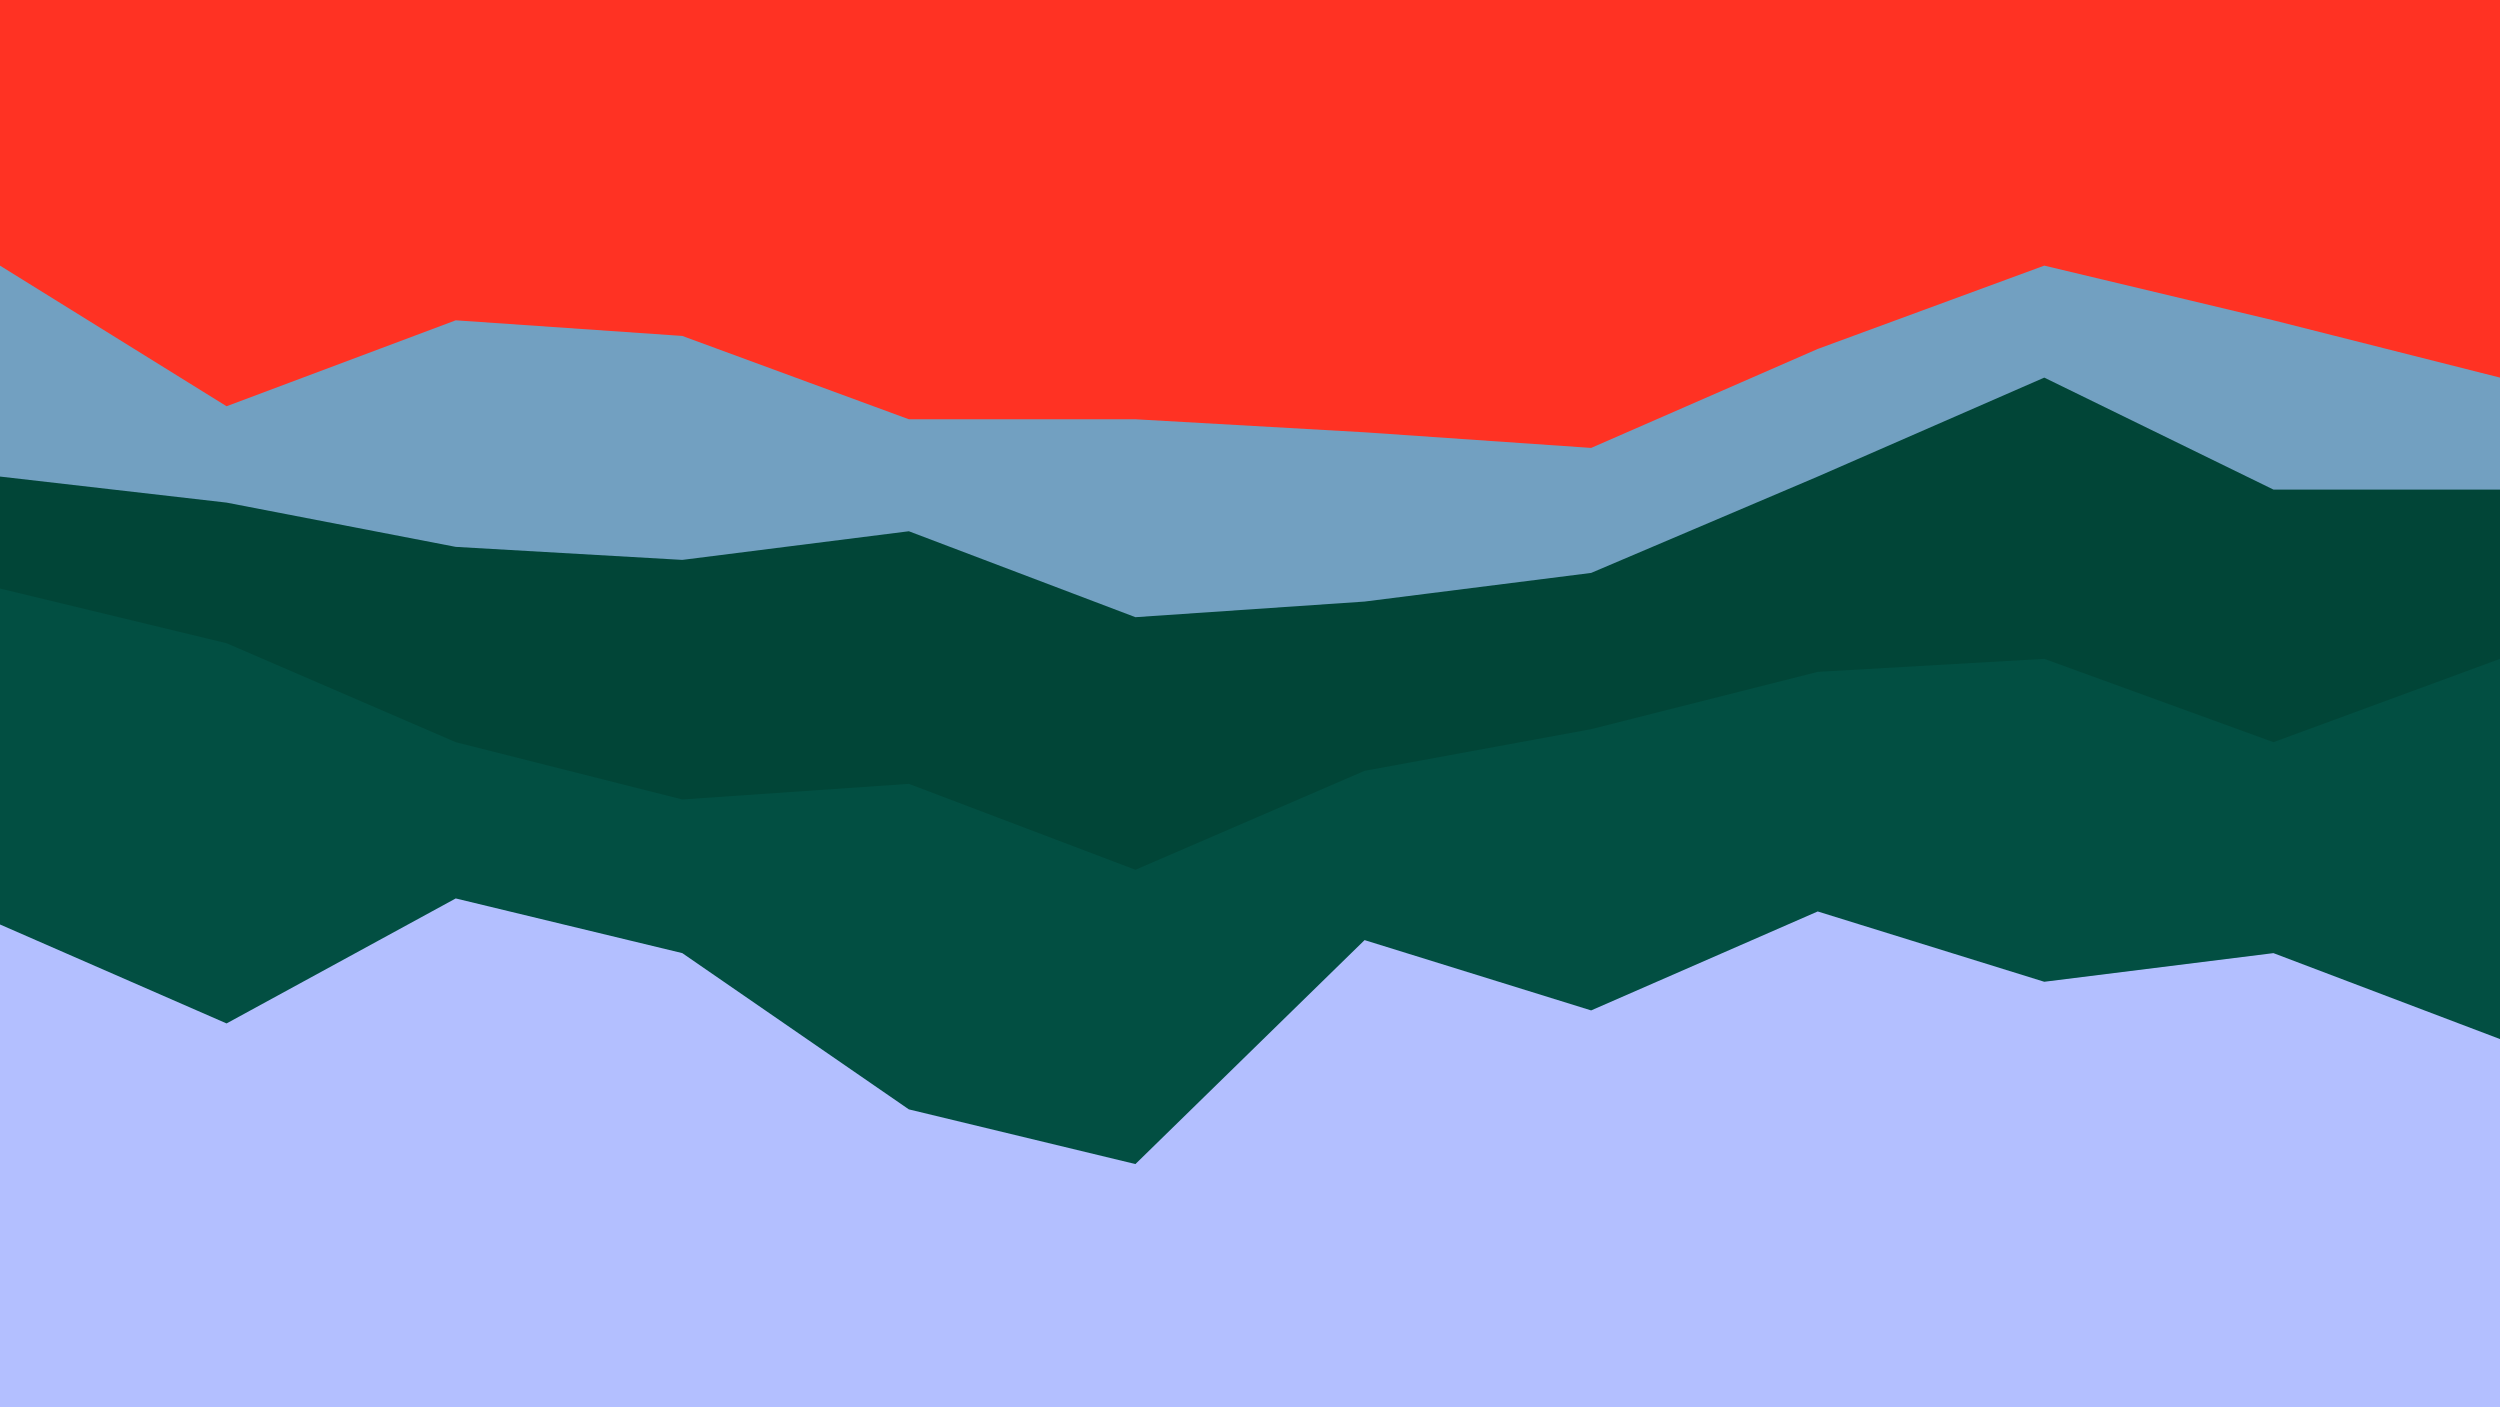
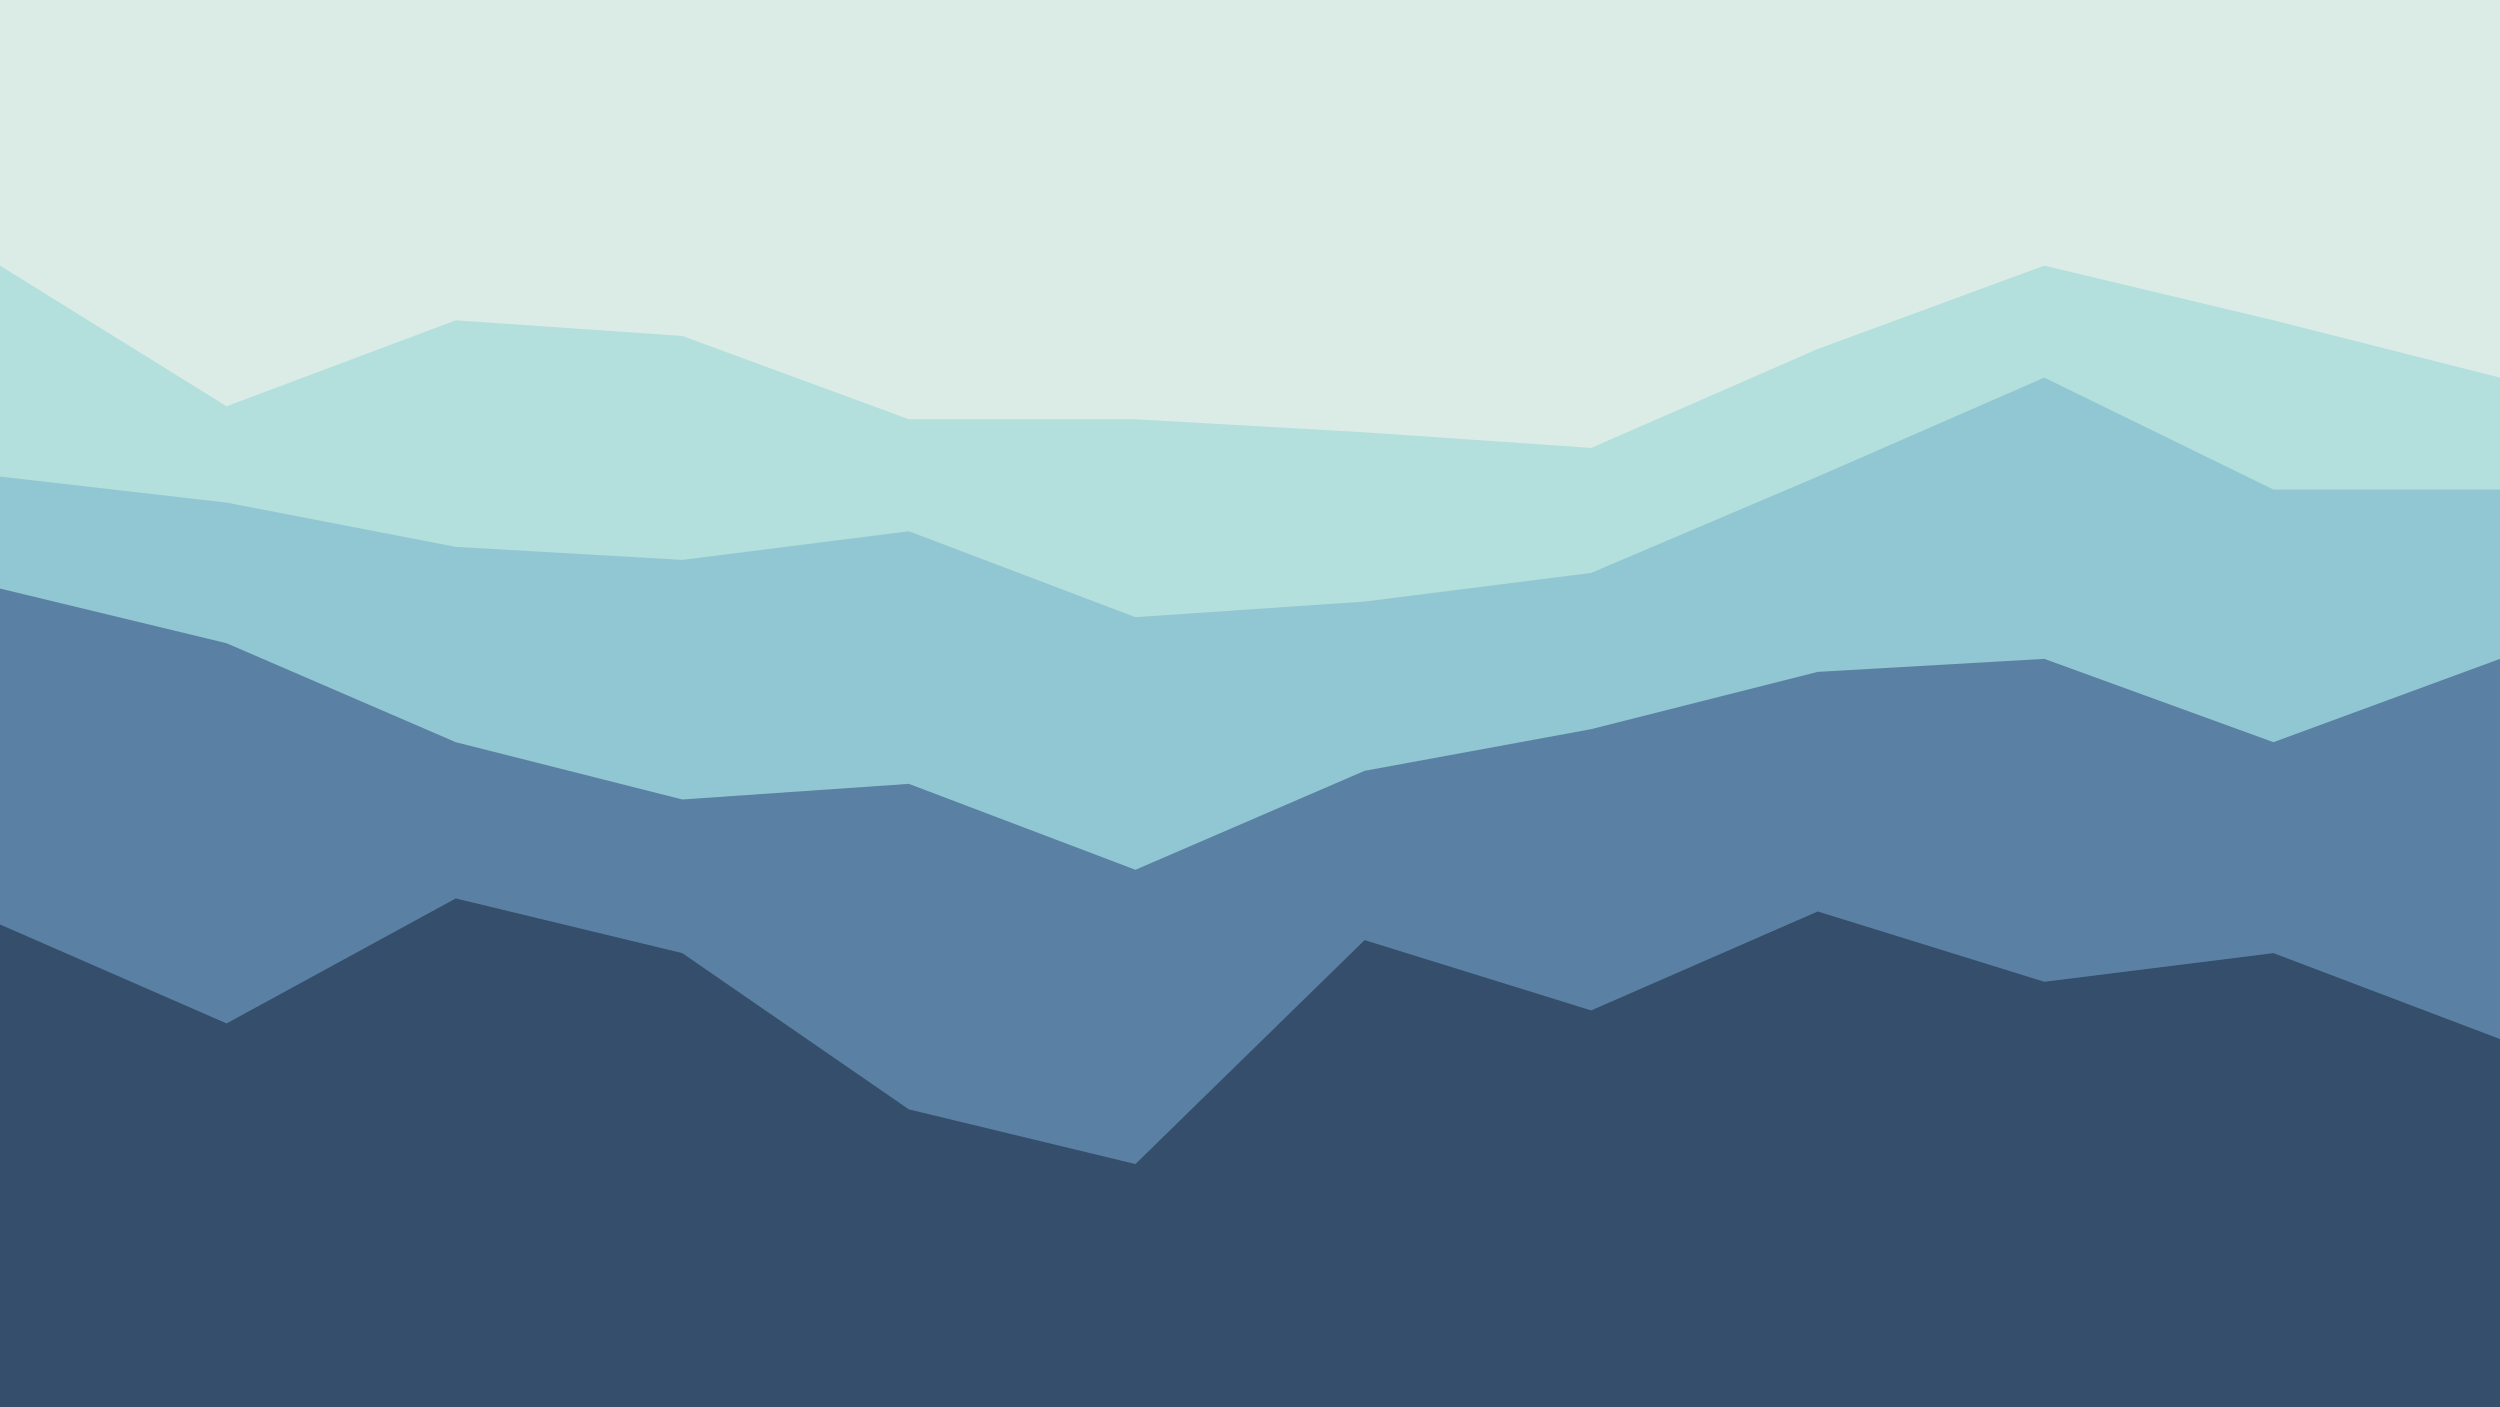
<svg xmlns="http://www.w3.org/2000/svg" id="visual" viewBox="0 0 960 540" width="960" height="540" version="1.1">
-   <path d="M0 104L87 158L175 125L262 131L349 163L436 163L524 168L611 174L698 136L785 104L873 125L960 147L960 0L873 0L785 0L698 0L611 0L524 0L436 0L349 0L262 0L175 0L87 0L0 0Z" fill="#ff3223" />
-   <path d="M0 185L87 195L175 212L262 217L349 206L436 239L524 233L611 222L698 185L785 147L873 190L960 190L960 145L873 123L785 102L698 134L611 172L524 166L436 161L349 161L262 129L175 123L87 156L0 102Z" fill="#72A0C1" />
-   <path d="M0 228L87 249L175 287L262 309L349 303L436 336L524 298L611 282L698 260L785 255L873 287L960 255L960 188L873 188L785 145L698 183L611 220L524 231L436 237L349 204L262 215L175 210L87 193L0 183Z" fill="#014537" />
-   <path d="M0 357L87 395L175 347L262 368L349 428L436 449L524 363L611 390L698 352L785 379L873 368L960 401L960 253L873 285L785 253L698 258L611 280L524 296L436 334L349 301L262 307L175 285L87 247L0 226Z" fill="#024f42" />
-   <path d="M0 541L87 541L175 541L262 541L349 541L436 541L524 541L611 541L698 541L785 541L873 541L960 541L960 399L873 366L785 377L698 350L611 388L524 361L436 447L349 426L262 366L175 345L87 393L0 355Z" fill="#B3BFFF" />
+   <path d="M0 104L87 158L175 125L262 131L349 163L436 163L524 168L611 174L698 136L785 104L873 125L960 147L960 0L873 0L785 0L698 0L611 0L524 0L436 0L349 0L262 0L175 0L87 0L0 0Z" fill="#dbece6" />
+   <path d="M0 185L87 195L175 212L262 217L349 206L436 239L524 233L611 222L698 185L785 147L873 190L960 190L960 145L873 123L785 102L698 134L611 172L524 166L436 161L349 161L262 129L175 123L87 156L0 102Z" fill="#b3e0dd" />
+   <path d="M0 228L87 249L175 287L262 309L349 303L436 336L524 298L611 282L698 260L785 255L873 287L960 255L960 188L873 188L785 145L698 183L611 220L524 231L436 237L349 204L262 215L175 210L87 193L0 183Z" fill="#91c6d3" />
+   <path d="M0 357L87 395L175 347L262 368L349 428L436 449L524 363L611 390L698 352L785 379L873 368L960 401L960 253L873 285L785 253L698 258L611 280L524 296L436 334L349 301L262 307L175 285L87 247L0 226Z" fill="#5a81a3" />
+   <path d="M0 541L87 541L175 541L262 541L349 541L436 541L524 541L611 541L698 541L785 541L873 541L960 541L960 399L873 366L785 377L698 350L611 388L524 361L436 447L349 426L262 366L175 345L87 393L0 355Z" fill="#354e6c" />
</svg>
